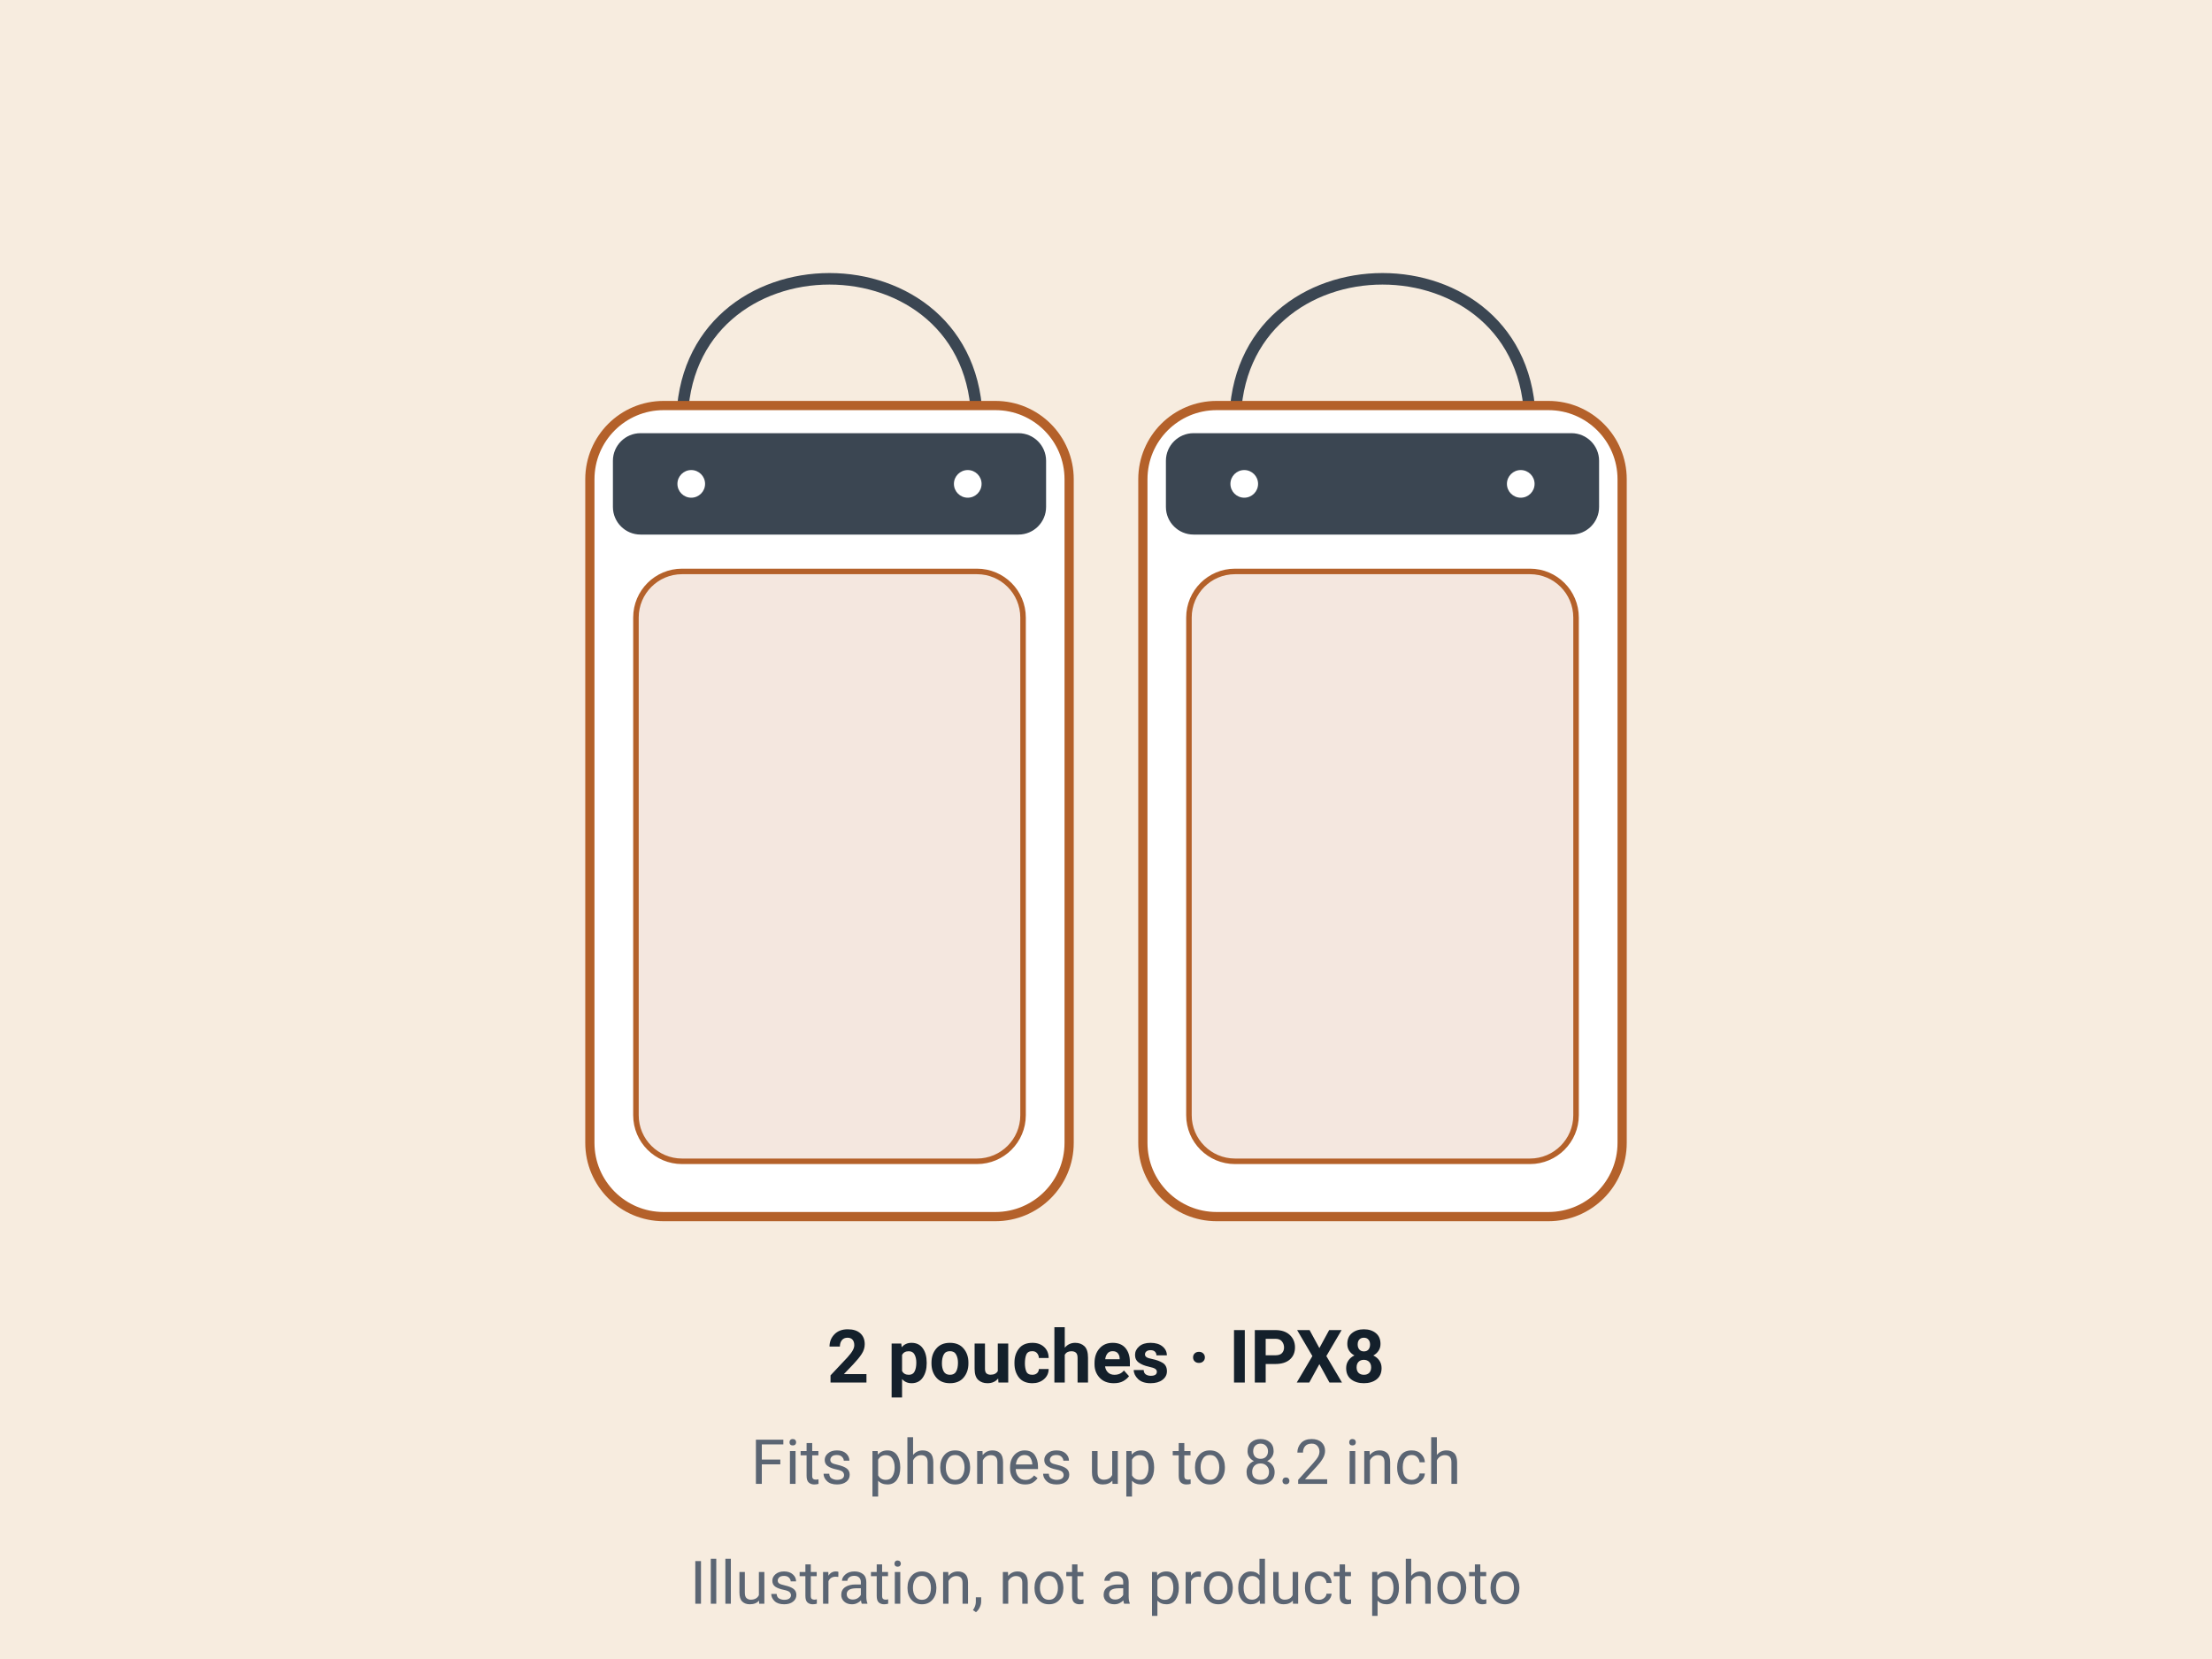
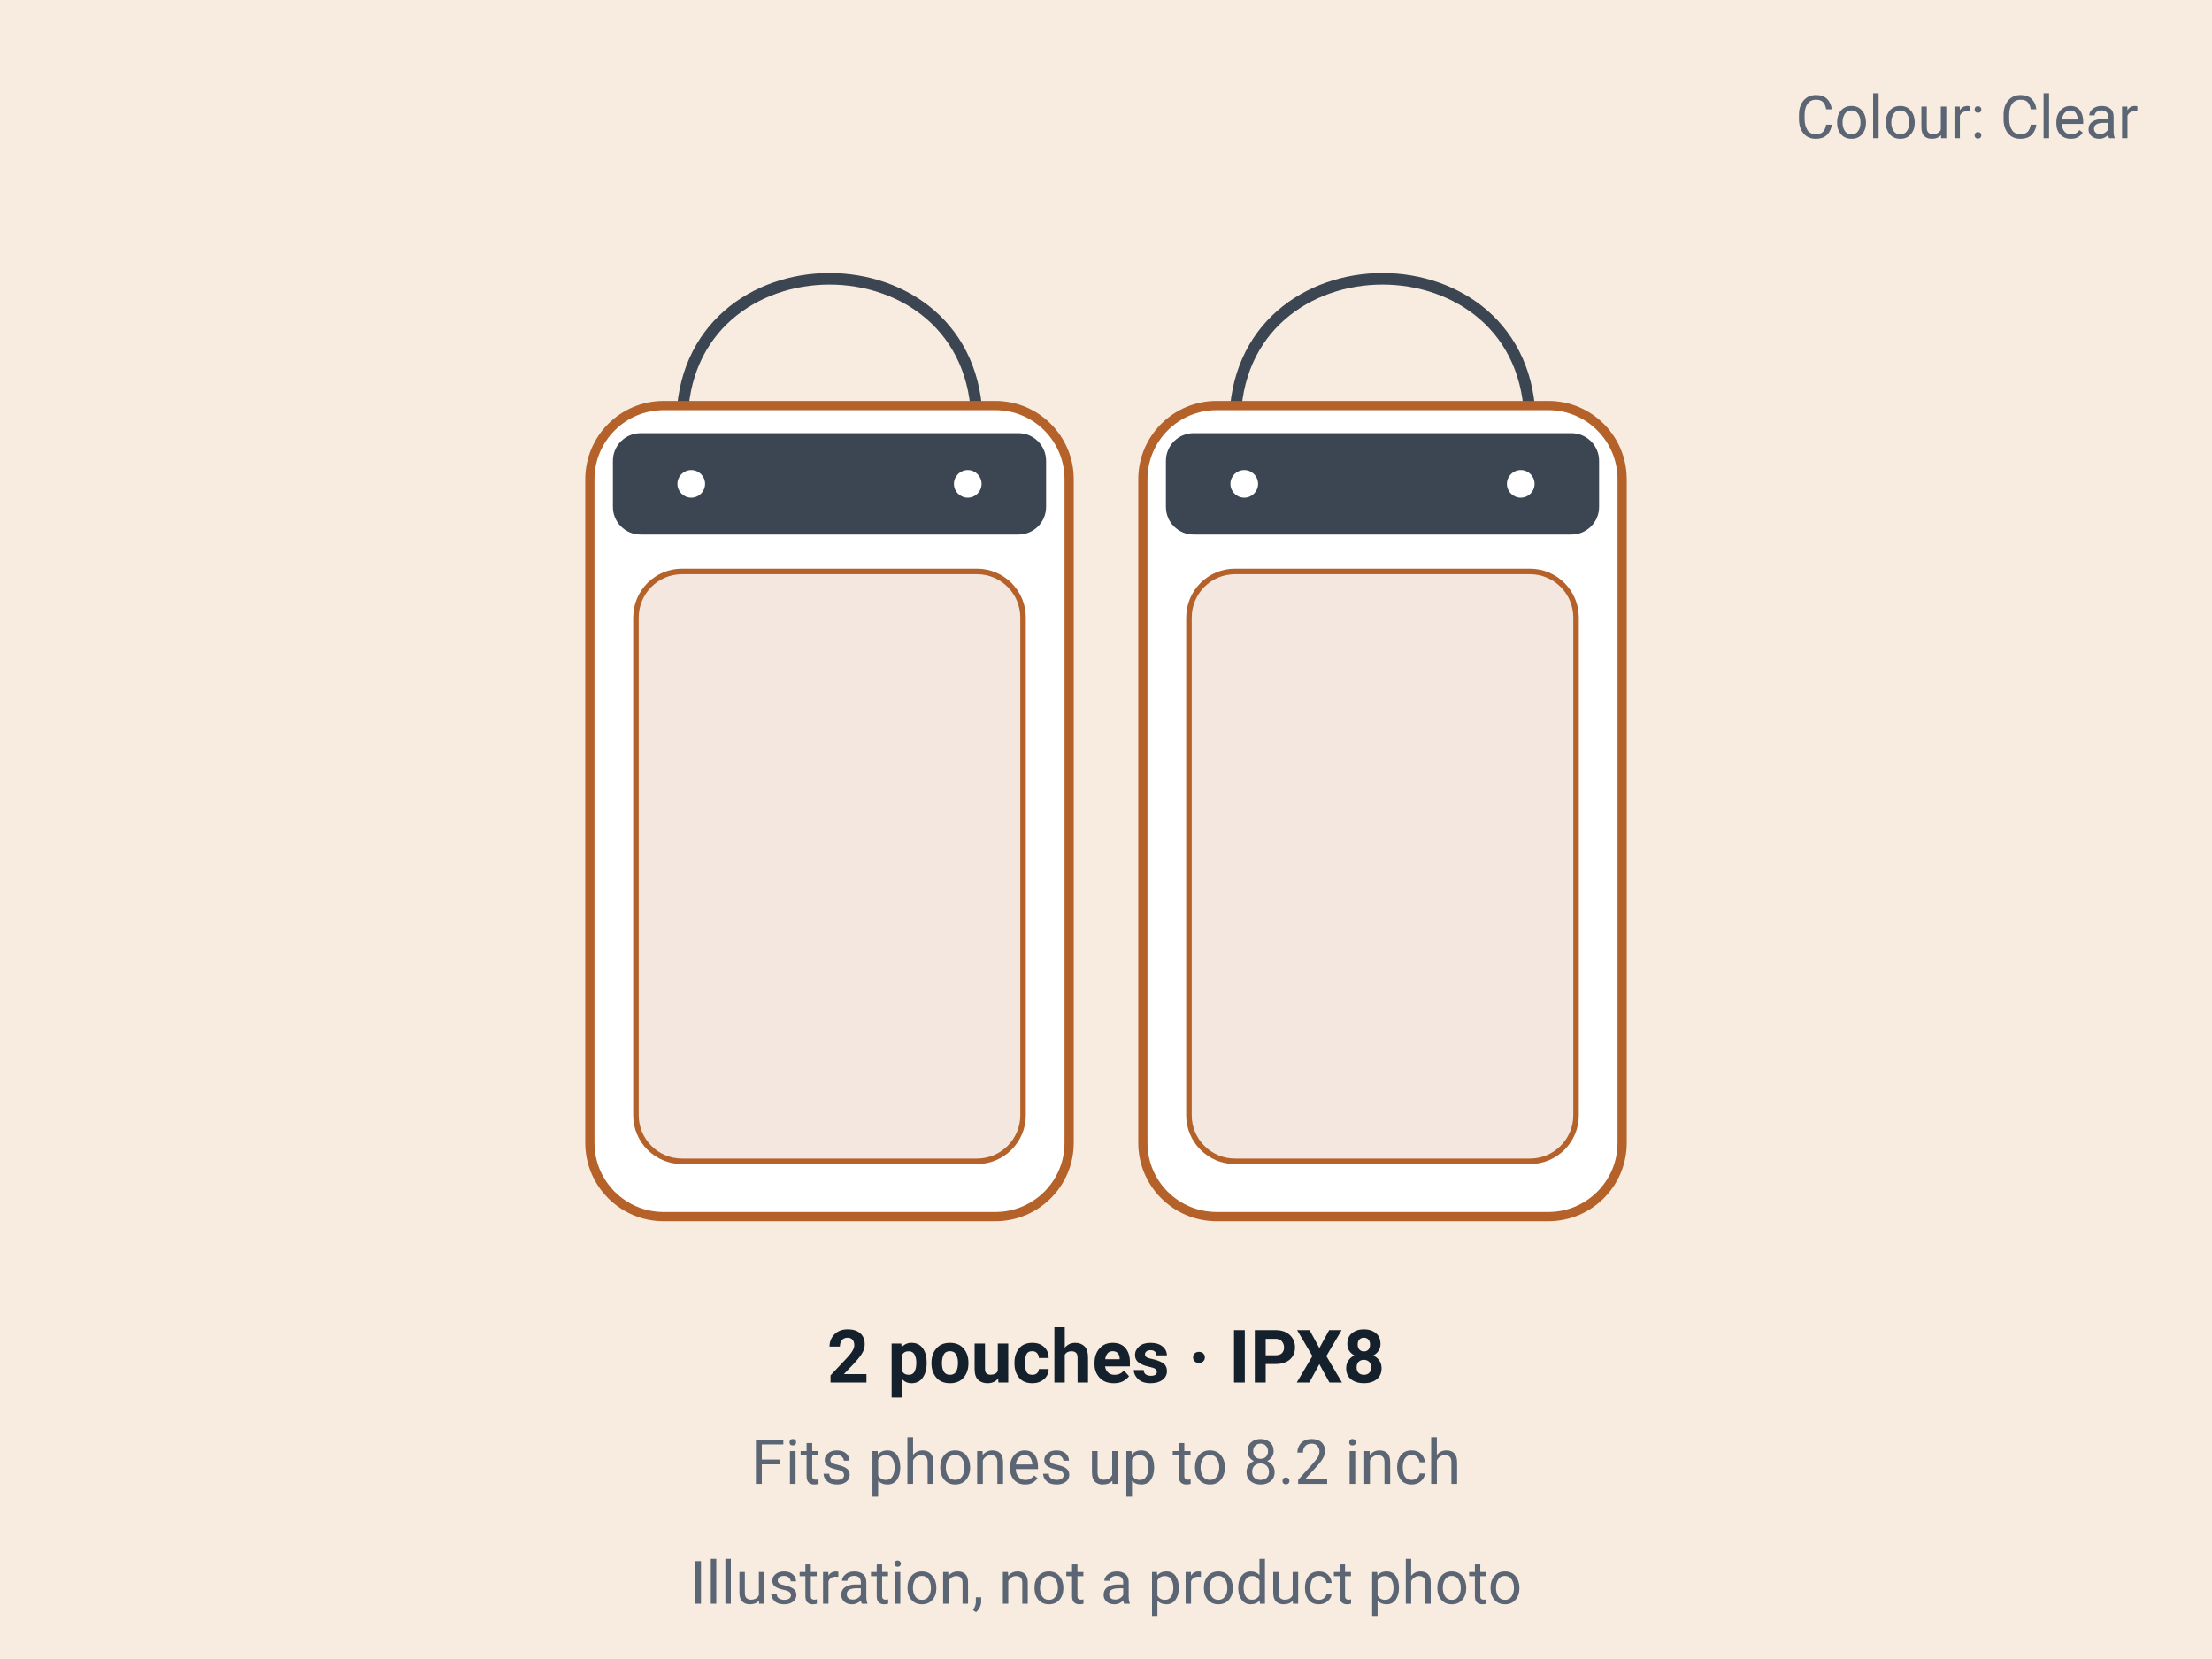
<svg xmlns="http://www.w3.org/2000/svg" viewBox="0 0 480 360" width="480" height="360" role="img">
-   <style>.k,.ks,.fs,.pk,.d,.l{fill:none;stroke-linecap:round;stroke-linejoin:round}.bg{fill:#f7ecdf}.f{fill:#ffffff}.s{fill:#f4e7df}.p{fill:#3b4652}.k{stroke:#b4612a}.ks{stroke:#f4e7df}.fs{stroke:#ffffff}.pk{stroke:#3b4652}.d{stroke:#c2410c}.dt{fill:#c2410c}.t{fill:#14202b}.m{fill:#5b6573}.l{stroke:#0f4c5c}.lt{fill:#0f4c5c}text{font-family:-apple-system, BlinkMacSystemFont, "Segoe UI", Roboto, Arial, sans-serif}@media (prefers-color-scheme:dark){.bg{fill:#2b2117}.f{fill:#1d262e}.s{fill:#47403a}.p{fill:#7d8995}.k{stroke:#f0a66c}.ks{stroke:#47403a}.fs{stroke:#1d262e}.pk{stroke:#7d8995}.d{stroke:#fb923c}.dt{fill:#fb923c}.t{fill:#e8edf1}.m{fill:#9ba6b2}.l{stroke:#7cc4d4}.lt{fill:#7cc4d4}}</style>
+   <style>.k,.ks,.ka,.fs,.pk,.d,.l{fill:none;stroke-linecap:round;stroke-linejoin:round}.bg{fill:#f7ecdf}.f{fill:#ffffff}.s,.a{fill:#f4e7df}.p{fill:#3b4652}.k{stroke:#b4612a}.ks,.ka{stroke:#f4e7df}.fs{stroke:#ffffff}.pk{stroke:#3b4652}.d{stroke:#c2410c}.dt{fill:#c2410c}.t{fill:#14202b}.m{fill:#5b6573}.l{stroke:#0f4c5c}.lt{fill:#0f4c5c}text{font-family:-apple-system, BlinkMacSystemFont, "Segoe UI", Roboto, Arial, sans-serif}@media (prefers-color-scheme:dark){.bg{fill:#2b2117}.f{fill:#1d262e}.s,.a{fill:#47403a}.p{fill:#7d8995}.k{stroke:#f0a66c}.ks,.ka{stroke:#47403a}.fs{stroke:#1d262e}.pk{stroke:#7d8995}.d{stroke:#fb923c}.dt{fill:#fb923c}.t{fill:#e8edf1}.m{fill:#9ba6b2}.l{stroke:#7cc4d4}.lt{fill:#7cc4d4}}</style>
  <defs>
    <marker id="a" viewBox="0 0 10 10" refX="9" refY="5" markerWidth="6" markerHeight="6" orient="auto-start-reverse">
      <path d="M0 1 9 5 0 9z" class="dt" />
    </marker>
  </defs>
  <rect class="bg" width="100%" height="100%" />
  <path d="M148 92 C148 50 212 50 212 92" class="pk" stroke-width="2.5" />
  <rect x="128" y="88" width="104" height="176" rx="16" class="f k" stroke-width="2" />
  <rect x="138" y="124" width="84" height="128" rx="10" class="s k" stroke-width="1.2" />
  <rect x="133" y="94" width="94" height="22" rx="6" class="p" stroke-width="0" />
  <circle cx="150" cy="105" r="3" class="f" />
  <circle cx="210" cy="105" r="3" class="f" />
  <path d="M268 92 C268 50 332 50 332 92" class="pk" stroke-width="2.5" />
  <rect x="248" y="88" width="104" height="176" rx="16" class="f k" stroke-width="2" />
  <rect x="258" y="124" width="84" height="128" rx="10" class="s k" stroke-width="1.2" />
  <rect x="253" y="94" width="94" height="22" rx="6" class="p" stroke-width="0" />
  <circle cx="270" cy="105" r="3" class="f" />
  <circle cx="330" cy="105" r="3" class="f" />
  <text x="240" y="300" class="t" font-size="16" font-weight="700" text-anchor="middle">2 pouches · IPX8</text>
  <text x="240" y="322" class="m" font-size="13.5" text-anchor="middle">Fits phones up to 8.2 inch</text>
+   <text x="464" y="30" class="m" font-size="13" text-anchor="end">Colour: Clear</text>
  <text x="240" y="348" class="m" font-size="13" text-anchor="middle">Illustration, not a product photo</text>
</svg>
